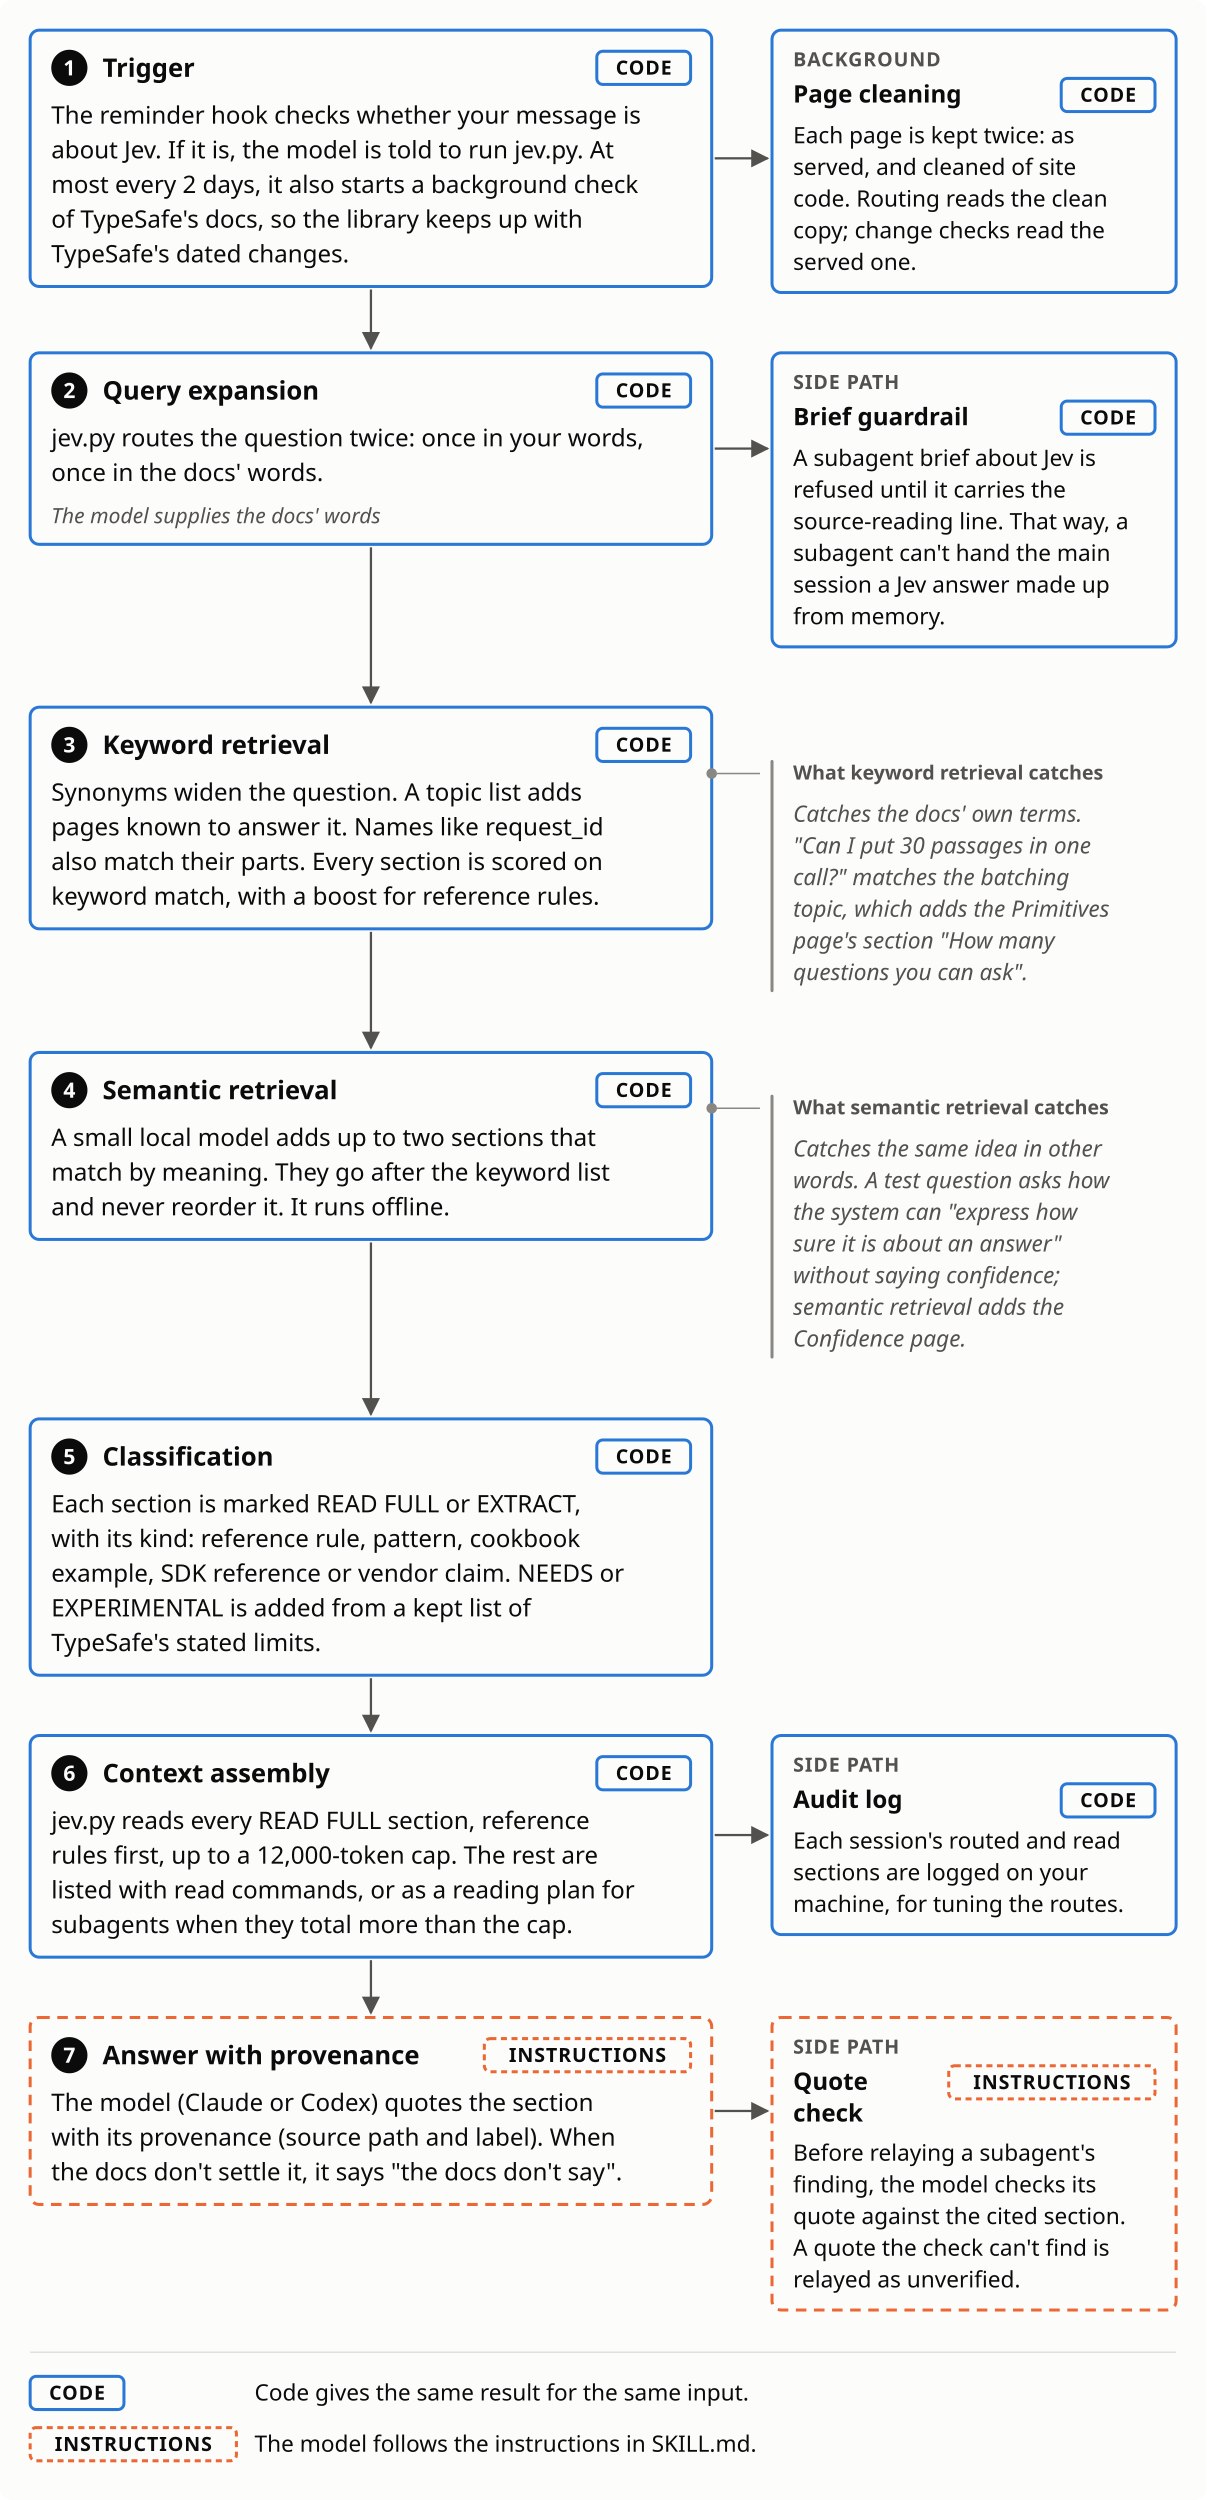
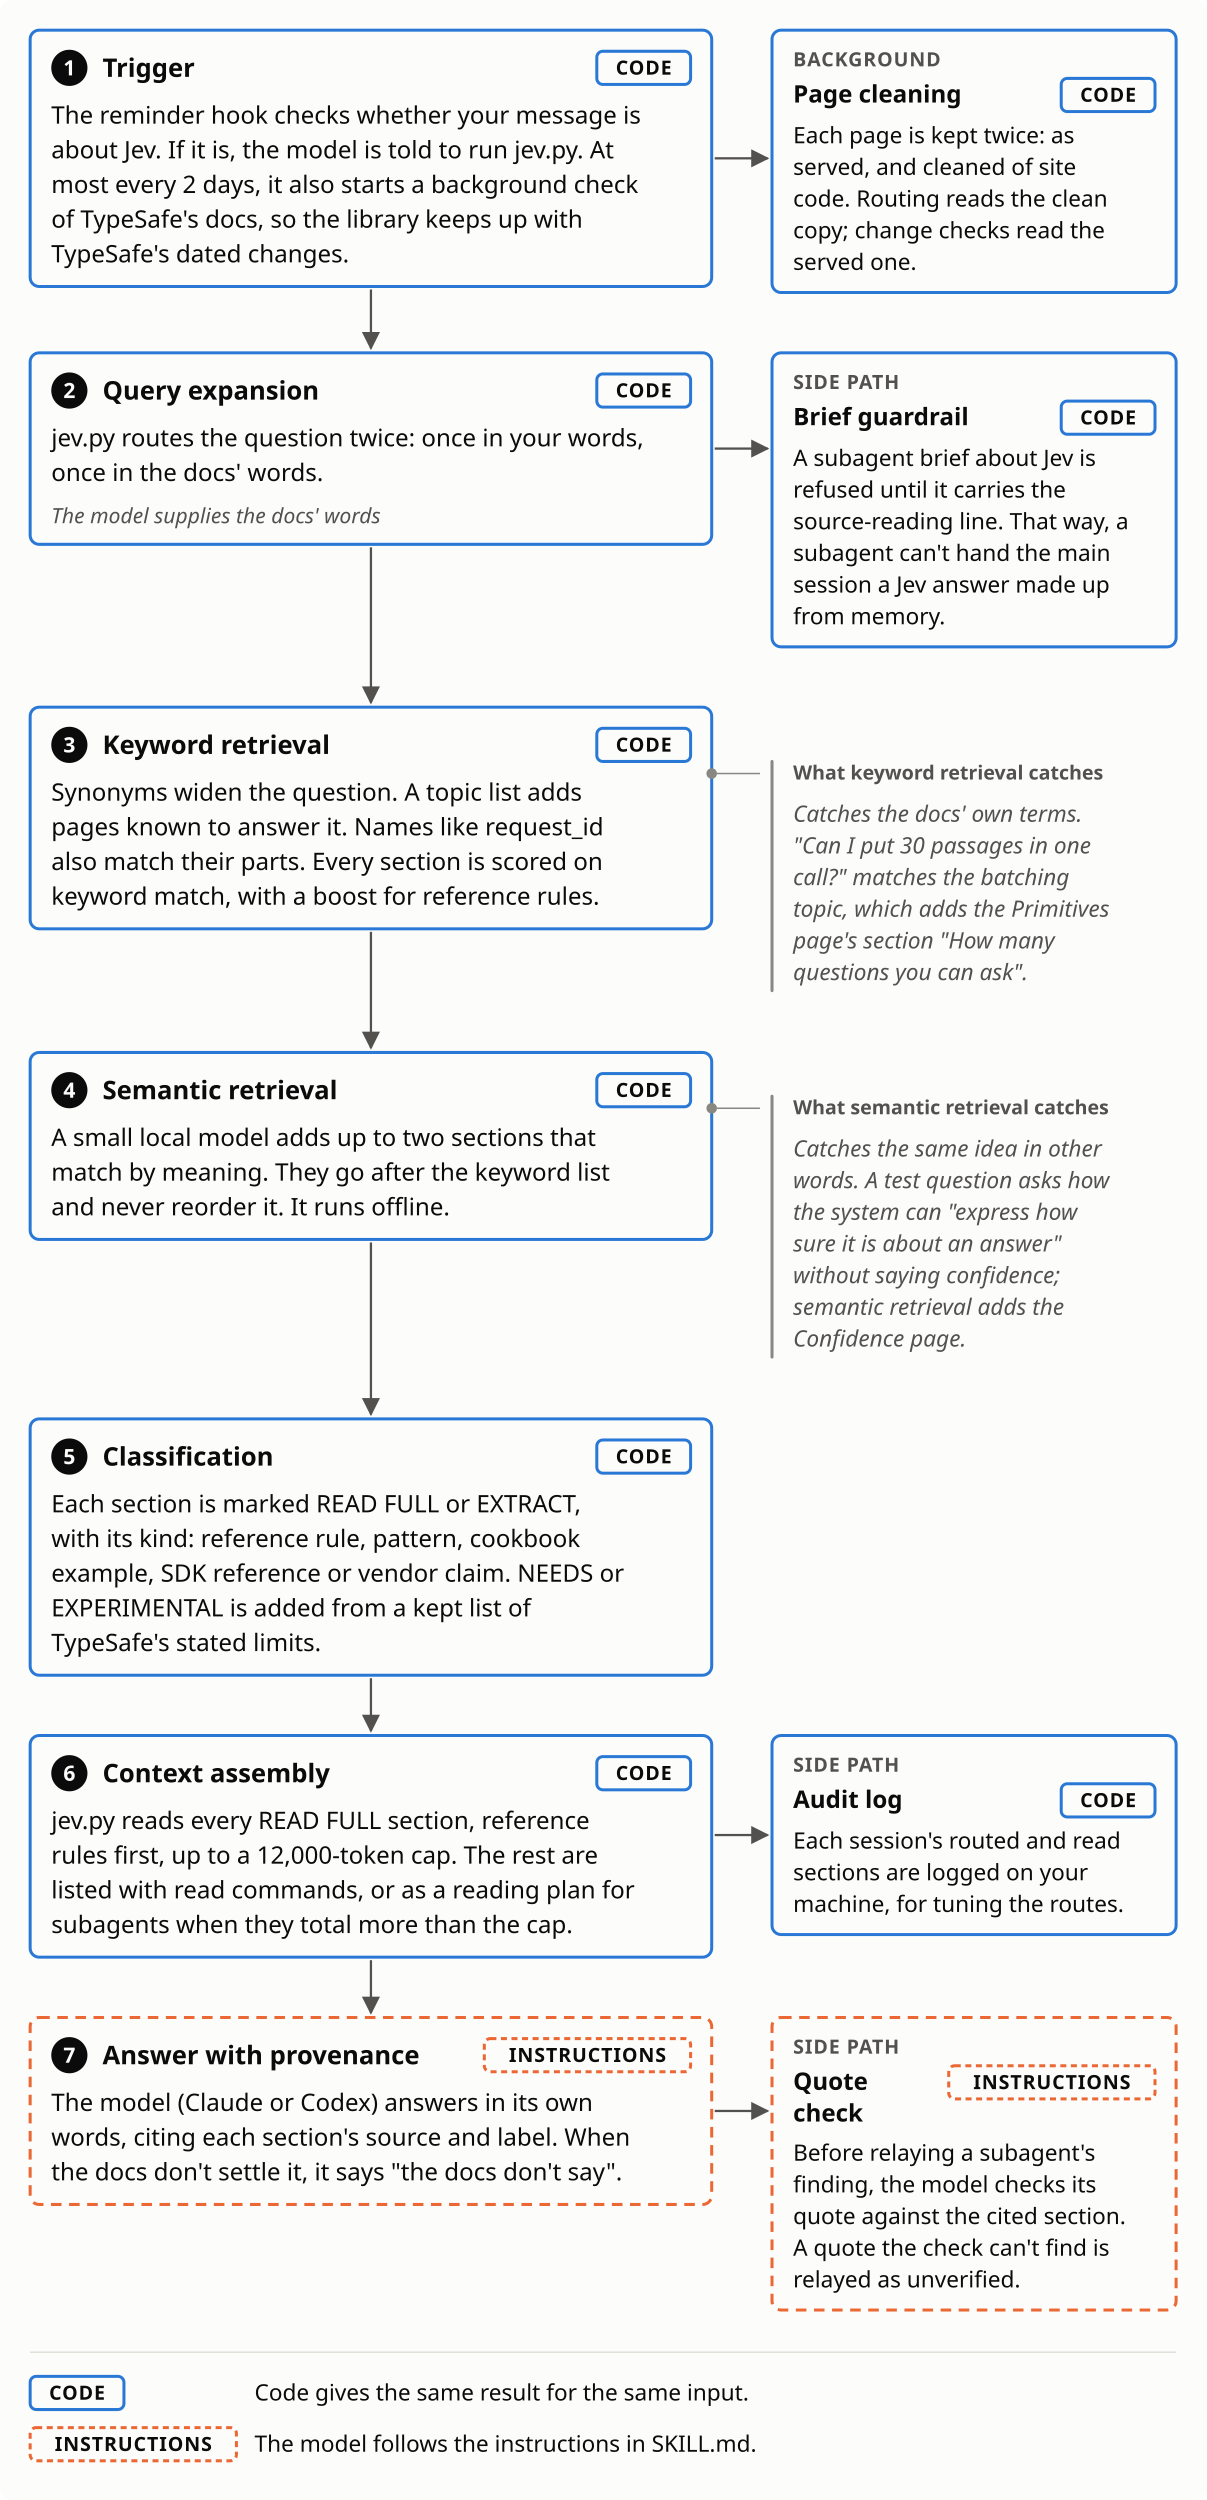
<svg xmlns="http://www.w3.org/2000/svg" width="800" height="1658" viewBox="0 0 800 1658" font-family="-apple-system, BlinkMacSystemFont, 'Segoe UI', 'Noto Sans', Helvetica, Arial, sans-serif">
  <rect x="0" y="0" width="800" height="1658" rx="8" fill="#fcfcfb" />
  <defs>
    <marker id="ah" viewBox="0 0 10 10" refX="9" refY="5" markerWidth="8" markerHeight="8" orient="auto-start-reverse">
      <path d="M0,0 L10,5 L0,10 z" fill="#52514e" />
    </marker>
  </defs>
  <rect x="20.0" y="20.0" width="452.0" height="170.0" rx="6" fill="#fcfcfb" stroke="#2a78d6" stroke-width="2" />
  <circle cx="46" cy="45.0" r="12" fill="#0b0b0b" />
  <text x="46.0" y="50.0" font-size="14" fill="#fcfcfb" font-weight="700" text-anchor="middle">1</text>
  <text x="68.0" y="51.0" font-size="17" fill="#0b0b0b" font-weight="700">Trigger</text>
  <rect x="395.8" y="34.0" width="62.2" height="22" rx="4" fill="#fcfcfb" stroke="#2a78d6" stroke-width="2" />
  <text x="426.9" y="49.5" font-size="13" fill="#0b0b0b" font-weight="700" text-anchor="middle" letter-spacing="0.6">CODE</text>
  <text x="34.0" y="82.0" font-size="16" fill="#0b0b0b">The reminder hook checks whether your message is</text>
  <text x="34.0" y="105.0" font-size="16" fill="#0b0b0b">about Jev. If it is, the model is told to run jev.py. At</text>
  <text x="34.0" y="128.0" font-size="16" fill="#0b0b0b">most every 2 days, it also starts a background check</text>
  <text x="34.0" y="151.0" font-size="16" fill="#0b0b0b">of TypeSafe's docs, so the library keeps up with</text>
  <text x="34.0" y="174.0" font-size="16" fill="#0b0b0b">TypeSafe's dated changes.</text>
  <rect x="512.0" y="20.0" width="268.0" height="174.0" rx="6" fill="#fcfcfb" stroke="#2a78d6" stroke-width="2" />
  <line x1="474" y1="105.0" x2="509" y2="105.0" stroke="#52514e" stroke-width="1.5" marker-end="url(#ah)" />
  <text x="526.0" y="44.0" font-size="13" fill="#52514e" font-weight="700" letter-spacing="0.6">BACKGROUND</text>
  <text x="526.0" y="68.0" font-size="16" fill="#0b0b0b" font-weight="700">Page cleaning</text>
  <rect x="703.8" y="52.0" width="62.2" height="22" rx="4" fill="#fcfcfb" stroke="#2a78d6" stroke-width="2" />
  <text x="734.9" y="67.5" font-size="13" fill="#0b0b0b" font-weight="700" text-anchor="middle" letter-spacing="0.6">CODE</text>
  <text x="526.0" y="95.0" font-size="15" fill="#0b0b0b">Each page is kept twice: as</text>
  <text x="526.0" y="116.0" font-size="15" fill="#0b0b0b">served, and cleaned of site</text>
  <text x="526.0" y="137.0" font-size="15" fill="#0b0b0b">code. Routing reads the clean</text>
  <text x="526.0" y="158.0" font-size="15" fill="#0b0b0b">copy; change checks read the</text>
  <text x="526.0" y="179.0" font-size="15" fill="#0b0b0b">served one.</text>
  <line x1="246.0" y1="192.0" x2="246.0" y2="231.0" stroke="#52514e" stroke-width="1.5" marker-end="url(#ah)" />
  <rect x="20.0" y="234.0" width="452.0" height="127.0" rx="6" fill="#fcfcfb" stroke="#2a78d6" stroke-width="2" />
  <circle cx="46" cy="259.0" r="12" fill="#0b0b0b" />
  <text x="46.0" y="264.0" font-size="14" fill="#fcfcfb" font-weight="700" text-anchor="middle">2</text>
  <text x="68.0" y="265.0" font-size="17" fill="#0b0b0b" font-weight="700">Query expansion</text>
  <rect x="395.8" y="248.0" width="62.2" height="22" rx="4" fill="#fcfcfb" stroke="#2a78d6" stroke-width="2" />
  <text x="426.9" y="263.5" font-size="13" fill="#0b0b0b" font-weight="700" text-anchor="middle" letter-spacing="0.6">CODE</text>
  <text x="34.0" y="296.0" font-size="16" fill="#0b0b0b">jev.py routes the question twice: once in your words,</text>
  <text x="34.0" y="319.0" font-size="16" fill="#0b0b0b">once in the docs' words.</text>
  <text x="34.0" y="347.0" font-size="14" fill="#52514e" font-style="italic">The model supplies the docs' words</text>
  <rect x="512.0" y="234.0" width="268.0" height="195.0" rx="6" fill="#fcfcfb" stroke="#2a78d6" stroke-width="2" />
  <line x1="474" y1="297.5" x2="509" y2="297.5" stroke="#52514e" stroke-width="1.5" marker-end="url(#ah)" />
  <text x="526.0" y="258.0" font-size="13" fill="#52514e" font-weight="700" letter-spacing="0.6">SIDE PATH</text>
  <text x="526.0" y="282.0" font-size="16" fill="#0b0b0b" font-weight="700">Brief guardrail</text>
  <rect x="703.8" y="266.0" width="62.2" height="22" rx="4" fill="#fcfcfb" stroke="#2a78d6" stroke-width="2" />
  <text x="734.9" y="281.5" font-size="13" fill="#0b0b0b" font-weight="700" text-anchor="middle" letter-spacing="0.6">CODE</text>
  <text x="526.0" y="309.0" font-size="15" fill="#0b0b0b">A subagent brief about Jev is</text>
  <text x="526.0" y="330.0" font-size="15" fill="#0b0b0b">refused until it carries the</text>
  <text x="526.0" y="351.0" font-size="15" fill="#0b0b0b">source-reading line. That way, a</text>
  <text x="526.0" y="372.0" font-size="15" fill="#0b0b0b">subagent can't hand the main</text>
  <text x="526.0" y="393.0" font-size="15" fill="#0b0b0b">session a Jev answer made up</text>
  <text x="526.0" y="414.0" font-size="15" fill="#0b0b0b">from memory.</text>
  <line x1="246.0" y1="363.0" x2="246.0" y2="466.0" stroke="#52514e" stroke-width="1.5" marker-end="url(#ah)" />
  <rect x="20.0" y="469.0" width="452.0" height="147.0" rx="6" fill="#fcfcfb" stroke="#2a78d6" stroke-width="2" />
  <circle cx="46" cy="494.0" r="12" fill="#0b0b0b" />
  <text x="46.0" y="499.0" font-size="14" fill="#fcfcfb" font-weight="700" text-anchor="middle">3</text>
  <text x="68.0" y="500.0" font-size="17" fill="#0b0b0b" font-weight="700">Keyword retrieval</text>
  <rect x="395.8" y="483.0" width="62.2" height="22" rx="4" fill="#fcfcfb" stroke="#2a78d6" stroke-width="2" />
  <text x="426.9" y="498.5" font-size="13" fill="#0b0b0b" font-weight="700" text-anchor="middle" letter-spacing="0.6">CODE</text>
  <text x="34.0" y="531.0" font-size="16" fill="#0b0b0b">Synonyms widen the question. A topic list adds</text>
  <text x="34.0" y="554.0" font-size="16" fill="#0b0b0b">pages known to answer it. Names like request_id</text>
  <text x="34.0" y="577.0" font-size="16" fill="#0b0b0b">also match their parts. Every section is scored on</text>
  <text x="34.0" y="600.0" font-size="16" fill="#0b0b0b">keyword match, with a boost for reference rules.</text>
  <circle cx="472" cy="513.0" r="3.5" fill="#898781" />
  <path d="M475.5,513.0 H504.0" fill="none" stroke="#898781" stroke-width="1" />
  <line x1="512.0" y1="505.0" x2="512.0" y2="657.0" stroke="#898781" stroke-width="2" stroke-linecap="round" />
  <text x="526.0" y="517.0" font-size="13" fill="#52514e" font-weight="700">What keyword retrieval catches</text>
  <text x="526.0" y="545.0" font-size="15" fill="#52514e" font-style="italic">Catches the docs' own terms.</text>
  <text x="526.0" y="566.0" font-size="15" fill="#52514e" font-style="italic">"Can I put 30 passages in one</text>
  <text x="526.0" y="587.0" font-size="15" fill="#52514e" font-style="italic">call?" matches the batching</text>
  <text x="526.0" y="608.0" font-size="15" fill="#52514e" font-style="italic">topic, which adds the Primitives</text>
  <text x="526.0" y="629.0" font-size="15" fill="#52514e" font-style="italic">page's section "How many</text>
  <text x="526.0" y="650.0" font-size="15" fill="#52514e" font-style="italic">questions you can ask".</text>
  <line x1="246.0" y1="618.0" x2="246.0" y2="695.0" stroke="#52514e" stroke-width="1.5" marker-end="url(#ah)" />
  <rect x="20.0" y="698.0" width="452.0" height="124.0" rx="6" fill="#fcfcfb" stroke="#2a78d6" stroke-width="2" />
  <circle cx="46" cy="723.0" r="12" fill="#0b0b0b" />
  <text x="46.0" y="728.0" font-size="14" fill="#fcfcfb" font-weight="700" text-anchor="middle">4</text>
  <text x="68.0" y="729.0" font-size="17" fill="#0b0b0b" font-weight="700">Semantic retrieval</text>
  <rect x="395.8" y="712.0" width="62.2" height="22" rx="4" fill="#fcfcfb" stroke="#2a78d6" stroke-width="2" />
  <text x="426.9" y="727.5" font-size="13" fill="#0b0b0b" font-weight="700" text-anchor="middle" letter-spacing="0.6">CODE</text>
  <text x="34.0" y="760.0" font-size="16" fill="#0b0b0b">A small local model adds up to two sections that</text>
  <text x="34.0" y="783.0" font-size="16" fill="#0b0b0b">match by meaning. They go after the keyword list</text>
  <text x="34.0" y="806.0" font-size="16" fill="#0b0b0b">and never reorder it. It runs offline.</text>
  <circle cx="472" cy="735.0" r="3.5" fill="#898781" />
  <path d="M475.5,735.0 H504.0" fill="none" stroke="#898781" stroke-width="1" />
  <line x1="512.0" y1="727.0" x2="512.0" y2="900.0" stroke="#898781" stroke-width="2" stroke-linecap="round" />
  <text x="526.0" y="739.0" font-size="13" fill="#52514e" font-weight="700">What semantic retrieval catches</text>
  <text x="526.0" y="767.0" font-size="15" fill="#52514e" font-style="italic">Catches the same idea in other</text>
  <text x="526.0" y="788.0" font-size="15" fill="#52514e" font-style="italic">words. A test question asks how</text>
  <text x="526.0" y="809.0" font-size="15" fill="#52514e" font-style="italic">the system can "express how</text>
  <text x="526.0" y="830.0" font-size="15" fill="#52514e" font-style="italic">sure it is about an answer"</text>
  <text x="526.0" y="851.0" font-size="15" fill="#52514e" font-style="italic">without saying confidence;</text>
  <text x="526.0" y="872.0" font-size="15" fill="#52514e" font-style="italic">semantic retrieval adds the</text>
  <text x="526.0" y="893.0" font-size="15" fill="#52514e" font-style="italic">Confidence page.</text>
  <line x1="246.0" y1="824.0" x2="246.0" y2="938.0" stroke="#52514e" stroke-width="1.5" marker-end="url(#ah)" />
  <rect x="20.0" y="941.0" width="452.0" height="170.0" rx="6" fill="#fcfcfb" stroke="#2a78d6" stroke-width="2" />
  <circle cx="46" cy="966.0" r="12" fill="#0b0b0b" />
  <text x="46.0" y="971.0" font-size="14" fill="#fcfcfb" font-weight="700" text-anchor="middle">5</text>
  <text x="68.0" y="972.0" font-size="17" fill="#0b0b0b" font-weight="700">Classification</text>
  <rect x="395.8" y="955.0" width="62.2" height="22" rx="4" fill="#fcfcfb" stroke="#2a78d6" stroke-width="2" />
  <text x="426.9" y="970.5" font-size="13" fill="#0b0b0b" font-weight="700" text-anchor="middle" letter-spacing="0.6">CODE</text>
  <text x="34.0" y="1003.0" font-size="16" fill="#0b0b0b">Each section is marked READ FULL or EXTRACT,</text>
  <text x="34.0" y="1026.0" font-size="16" fill="#0b0b0b">with its kind: reference rule, pattern, cookbook</text>
  <text x="34.0" y="1049.0" font-size="16" fill="#0b0b0b">example, SDK reference or vendor claim. NEEDS or</text>
  <text x="34.0" y="1072.0" font-size="16" fill="#0b0b0b">EXPERIMENTAL is added from a kept list of</text>
  <text x="34.0" y="1095.0" font-size="16" fill="#0b0b0b">TypeSafe's stated limits.</text>
  <line x1="246.0" y1="1113.0" x2="246.0" y2="1148.0" stroke="#52514e" stroke-width="1.5" marker-end="url(#ah)" />
  <rect x="20.0" y="1151.0" width="452.0" height="147.0" rx="6" fill="#fcfcfb" stroke="#2a78d6" stroke-width="2" />
  <circle cx="46" cy="1176.0" r="12" fill="#0b0b0b" />
  <text x="46.0" y="1181.0" font-size="14" fill="#fcfcfb" font-weight="700" text-anchor="middle">6</text>
  <text x="68.0" y="1182.0" font-size="17" fill="#0b0b0b" font-weight="700">Context assembly</text>
  <rect x="395.8" y="1165.0" width="62.2" height="22" rx="4" fill="#fcfcfb" stroke="#2a78d6" stroke-width="2" />
  <text x="426.9" y="1180.5" font-size="13" fill="#0b0b0b" font-weight="700" text-anchor="middle" letter-spacing="0.6">CODE</text>
  <text x="34.0" y="1213.0" font-size="16" fill="#0b0b0b">jev.py reads every READ FULL section, reference</text>
  <text x="34.0" y="1236.0" font-size="16" fill="#0b0b0b">rules first, up to a 12,000-token cap. The rest are</text>
  <text x="34.0" y="1259.0" font-size="16" fill="#0b0b0b">listed with read commands, or as a reading plan for</text>
  <text x="34.0" y="1282.0" font-size="16" fill="#0b0b0b">subagents when they total more than the cap.</text>
  <rect x="512.0" y="1151.0" width="268.0" height="132.0" rx="6" fill="#fcfcfb" stroke="#2a78d6" stroke-width="2" />
  <line x1="474" y1="1217.0" x2="509" y2="1217.0" stroke="#52514e" stroke-width="1.5" marker-end="url(#ah)" />
  <text x="526.0" y="1175.0" font-size="13" fill="#52514e" font-weight="700" letter-spacing="0.6">SIDE PATH</text>
  <text x="526.0" y="1199.0" font-size="16" fill="#0b0b0b" font-weight="700">Audit log</text>
  <rect x="703.8" y="1183.0" width="62.2" height="22" rx="4" fill="#fcfcfb" stroke="#2a78d6" stroke-width="2" />
  <text x="734.9" y="1198.5" font-size="13" fill="#0b0b0b" font-weight="700" text-anchor="middle" letter-spacing="0.6">CODE</text>
  <text x="526.0" y="1226.0" font-size="15" fill="#0b0b0b">Each session's routed and read</text>
  <text x="526.0" y="1247.0" font-size="15" fill="#0b0b0b">sections are logged on your</text>
  <text x="526.0" y="1268.0" font-size="15" fill="#0b0b0b">machine, for tuning the routes.</text>
  <line x1="246.0" y1="1300.0" x2="246.0" y2="1335.0" stroke="#52514e" stroke-width="1.5" marker-end="url(#ah)" />
  <rect x="20.0" y="1338.0" width="452.0" height="124.0" rx="6" fill="#fcfcfb" stroke="#eb6834" stroke-width="2" stroke-dasharray="7 5" />
  <circle cx="46" cy="1363.0" r="12" fill="#0b0b0b" />
  <text x="46.0" y="1368.0" font-size="14" fill="#fcfcfb" font-weight="700" text-anchor="middle">7</text>
  <text x="68.0" y="1369.0" font-size="17" fill="#0b0b0b" font-weight="700">Answer with provenance</text>
  <rect x="321.2" y="1352.0" width="136.8" height="22" rx="4" fill="#fcfcfb" stroke="#eb6834" stroke-width="2" stroke-dasharray="4 3" />
  <text x="389.6" y="1367.5" font-size="13" fill="#0b0b0b" font-weight="700" text-anchor="middle" letter-spacing="0.6">INSTRUCTIONS</text>
-   <text x="34.0" y="1400.0" font-size="16" fill="#0b0b0b">The model (Claude or Codex) quotes the section</text>
-   <text x="34.0" y="1423.0" font-size="16" fill="#0b0b0b">with its provenance (source path and label). When</text>
+   <text x="34.0" y="1400.0" font-size="16" fill="#0b0b0b">The model (Claude or Codex) answers in its own</text>
+   <text x="34.0" y="1423.0" font-size="16" fill="#0b0b0b">words, citing each section's source and label. When</text>
  <text x="34.0" y="1446.0" font-size="16" fill="#0b0b0b">the docs don't settle it, it says "the docs don't say".</text>
  <rect x="512.0" y="1338.0" width="268.0" height="194.0" rx="6" fill="#fcfcfb" stroke="#eb6834" stroke-width="2" stroke-dasharray="7 5" />
  <line x1="474" y1="1400.0" x2="509" y2="1400.0" stroke="#52514e" stroke-width="1.5" marker-end="url(#ah)" />
  <text x="526.0" y="1362.0" font-size="13" fill="#52514e" font-weight="700" letter-spacing="0.6">SIDE PATH</text>
  <text x="526.0" y="1386.0" font-size="16" fill="#0b0b0b" font-weight="700">Quote</text>
  <text x="526.0" y="1407.0" font-size="16" fill="#0b0b0b" font-weight="700">check</text>
  <rect x="629.2" y="1370.0" width="136.8" height="22" rx="4" fill="#fcfcfb" stroke="#eb6834" stroke-width="2" stroke-dasharray="4 3" />
  <text x="697.6" y="1385.5" font-size="13" fill="#0b0b0b" font-weight="700" text-anchor="middle" letter-spacing="0.6">INSTRUCTIONS</text>
  <text x="526.0" y="1433.0" font-size="15" fill="#0b0b0b">Before relaying a subagent's</text>
  <text x="526.0" y="1454.0" font-size="15" fill="#0b0b0b">finding, the model checks its</text>
  <text x="526.0" y="1475.0" font-size="15" fill="#0b0b0b">quote against the cited section.</text>
  <text x="526.0" y="1496.0" font-size="15" fill="#0b0b0b">A quote the check can't find is</text>
  <text x="526.0" y="1517.0" font-size="15" fill="#0b0b0b">relayed as unverified.</text>
  <line x1="20" y1="1560.0" x2="780" y2="1560.0" stroke="#e1e0d9" stroke-width="1" />
  <rect x="20.0" y="1576.0" width="62.2" height="22" rx="4" fill="#fcfcfb" stroke="#2a78d6" stroke-width="2" />
  <text x="51.1" y="1591.5" font-size="13" fill="#0b0b0b" font-weight="700" text-anchor="middle" letter-spacing="0.6">CODE</text>
  <text x="168.8" y="1592.0" font-size="15" fill="#0b0b0b">Code gives the same result for the same input.</text>
  <rect x="20.0" y="1610.0" width="136.8" height="22" rx="4" fill="#fcfcfb" stroke="#eb6834" stroke-width="2" stroke-dasharray="4 3" />
  <text x="88.4" y="1625.5" font-size="13" fill="#0b0b0b" font-weight="700" text-anchor="middle" letter-spacing="0.6">INSTRUCTIONS</text>
  <text x="168.8" y="1626.0" font-size="15" fill="#0b0b0b">The model follows the instructions in SKILL.md.</text>
</svg>
